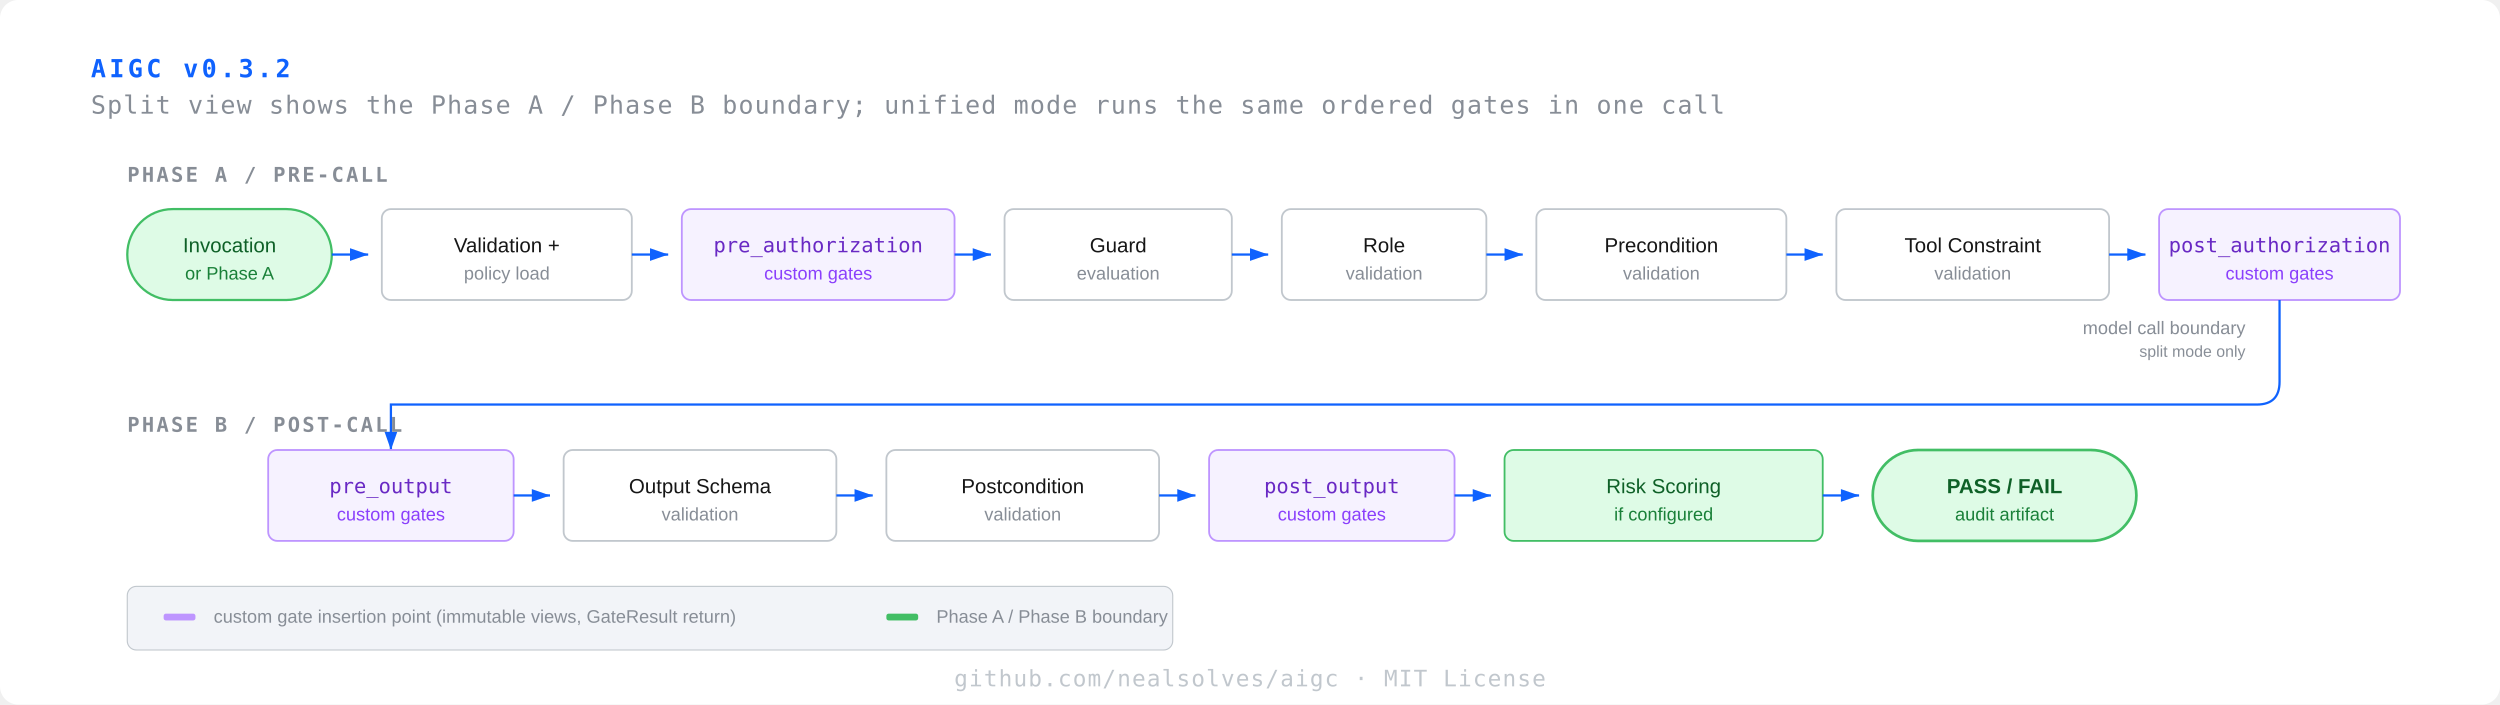
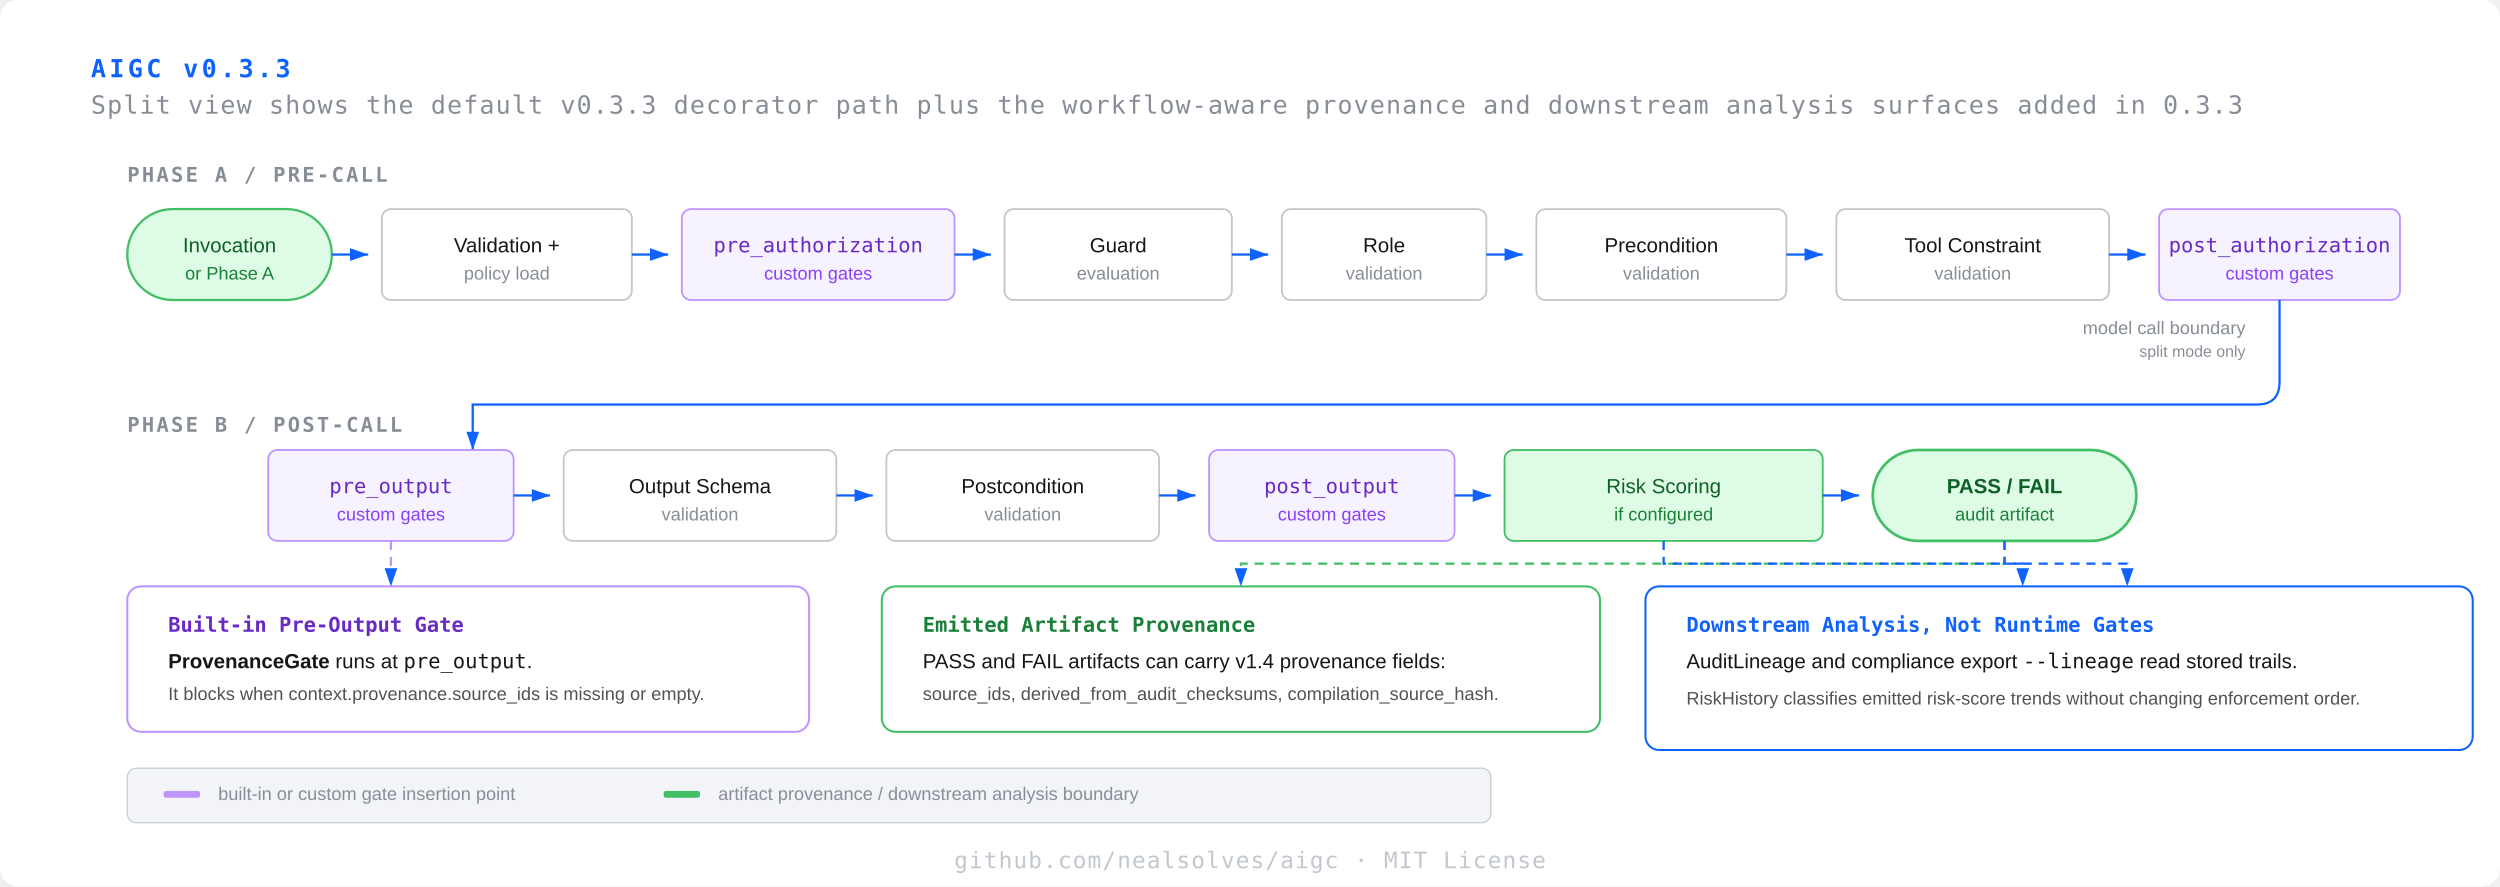
- <svg xmlns="http://www.w3.org/2000/svg" viewBox="0 0 1100 310" font-family="'IBM Plex Sans', Arial, sans-serif">
+ <svg xmlns="http://www.w3.org/2000/svg" viewBox="0 0 1100 390" font-family="'IBM Plex Sans', Arial, sans-serif">
  <defs>
    <marker id="arr" viewBox="0 0 10 7" refX="10" refY="3.5" markerWidth="8" markerHeight="6" orient="auto-start-reverse">
      <path d="M 0 0 L 10 3.5 L 0 7 z" fill="#0f62fe" />
    </marker>
  </defs>
-   <rect width="1100" height="310" fill="#ffffff" rx="8" />
-   <text x="40" y="34" fill="#0f62fe" font-size="11" font-weight="600" letter-spacing="1.5" font-family="'IBM Plex Mono', monospace">AIGC v0.3.2</text>
-   <text x="40" y="50" fill="#878d96" font-size="11" letter-spacing="0.5" font-family="'IBM Plex Mono', monospace">Split view shows the Phase A / Phase B boundary; unified mode runs the same ordered gates in one call</text>
+   <rect width="1100" height="390" fill="#ffffff" rx="8" />
+   <text x="40" y="34" fill="#0f62fe" font-size="11" font-weight="600" letter-spacing="1.5" font-family="'IBM Plex Mono', monospace">AIGC v0.3.3</text>
+   <text x="40" y="50" fill="#878d96" font-size="11" letter-spacing="0.5" font-family="'IBM Plex Mono', monospace">Split view shows the default v0.3.3 decorator path plus the workflow-aware provenance and downstream analysis surfaces added in 0.3.3</text>
  <text x="56" y="80" fill="#878d96" font-size="9" font-weight="600" letter-spacing="1" font-family="'IBM Plex Mono', monospace">PHASE A / PRE-CALL</text>
  <rect x="56" y="92" width="90" height="40" rx="20" fill="#defbe6" stroke="#42be65" stroke-width="1" />
  <text x="101" y="111" fill="#0e6027" font-size="9" text-anchor="middle" font-weight="500">Invocation</text>
  <text x="101" y="123" fill="#198038" font-size="8" text-anchor="middle">or Phase A</text>
  <line x1="146" y1="112" x2="162" y2="112" stroke="#0f62fe" stroke-width="1" marker-end="url(#arr)" />
  <rect x="168" y="92" width="110" height="40" rx="4" fill="#ffffff" stroke="#c1c7cd" stroke-width="0.8" />
  <text x="223" y="111" fill="#161616" font-size="9" text-anchor="middle" font-weight="500">Validation +</text>
  <text x="223" y="123" fill="#878d96" font-size="8" text-anchor="middle">policy load</text>
  <line x1="278" y1="112" x2="294" y2="112" stroke="#0f62fe" stroke-width="1" marker-end="url(#arr)" />
  <rect x="300" y="92" width="120" height="40" rx="4" fill="#f6f2ff" stroke="#be95ff" stroke-width="0.8" />
  <text x="360" y="111" fill="#6929c4" font-size="9" text-anchor="middle" font-weight="500" font-family="'IBM Plex Mono', monospace">pre_authorization</text>
  <text x="360" y="123" fill="#8a3ffc" font-size="8" text-anchor="middle">custom gates</text>
  <line x1="420" y1="112" x2="436" y2="112" stroke="#0f62fe" stroke-width="1" marker-end="url(#arr)" />
  <rect x="442" y="92" width="100" height="40" rx="4" fill="#ffffff" stroke="#c1c7cd" stroke-width="0.8" />
  <text x="492" y="111" fill="#161616" font-size="9" text-anchor="middle" font-weight="500">Guard</text>
  <text x="492" y="123" fill="#878d96" font-size="8" text-anchor="middle">evaluation</text>
  <line x1="542" y1="112" x2="558" y2="112" stroke="#0f62fe" stroke-width="1" marker-end="url(#arr)" />
  <rect x="564" y="92" width="90" height="40" rx="4" fill="#ffffff" stroke="#c1c7cd" stroke-width="0.8" />
  <text x="609" y="111" fill="#161616" font-size="9" text-anchor="middle" font-weight="500">Role</text>
  <text x="609" y="123" fill="#878d96" font-size="8" text-anchor="middle">validation</text>
  <line x1="654" y1="112" x2="670" y2="112" stroke="#0f62fe" stroke-width="1" marker-end="url(#arr)" />
  <rect x="676" y="92" width="110" height="40" rx="4" fill="#ffffff" stroke="#c1c7cd" stroke-width="0.8" />
  <text x="731" y="111" fill="#161616" font-size="9" text-anchor="middle" font-weight="500">Precondition</text>
  <text x="731" y="123" fill="#878d96" font-size="8" text-anchor="middle">validation</text>
  <line x1="786" y1="112" x2="802" y2="112" stroke="#0f62fe" stroke-width="1" marker-end="url(#arr)" />
  <rect x="808" y="92" width="120" height="40" rx="4" fill="#ffffff" stroke="#c1c7cd" stroke-width="0.8" />
  <text x="868" y="111" fill="#161616" font-size="9" text-anchor="middle" font-weight="500">Tool Constraint</text>
  <text x="868" y="123" fill="#878d96" font-size="8" text-anchor="middle">validation</text>
  <line x1="928" y1="112" x2="944" y2="112" stroke="#0f62fe" stroke-width="1" marker-end="url(#arr)" />
  <rect x="950" y="92" width="106" height="40" rx="4" fill="#f6f2ff" stroke="#be95ff" stroke-width="0.8" />
  <text x="1003" y="111" fill="#6929c4" font-size="9" text-anchor="middle" font-weight="500" font-family="'IBM Plex Mono', monospace">post_authorization</text>
  <text x="1003" y="123" fill="#8a3ffc" font-size="8" text-anchor="middle">custom gates</text>
-   <path d="M 1003 132 L 1003 168 Q 1003 178 993 178 L 172 178 L 172 198" fill="none" stroke="#0f62fe" stroke-width="1" marker-end="url(#arr)" />
+   <path d="M 1003 132 L 1003 168 Q 1003 178 993 178 L 208 178 L 208 198" fill="none" stroke="#0f62fe" stroke-width="1" marker-end="url(#arr)" />
  <text x="56" y="190" fill="#878d96" font-size="9" font-weight="600" letter-spacing="1" font-family="'IBM Plex Mono', monospace">PHASE B / POST-CALL</text>
  <text x="988" y="147" fill="#878d96" font-size="8" text-anchor="end">model call boundary</text>
  <text x="988" y="157" fill="#878d96" font-size="7" text-anchor="end">split mode only</text>
  <rect x="118" y="198" width="108" height="40" rx="4" fill="#f6f2ff" stroke="#be95ff" stroke-width="0.8" />
  <text x="172" y="217" fill="#6929c4" font-size="9" text-anchor="middle" font-weight="500" font-family="'IBM Plex Mono', monospace">pre_output</text>
  <text x="172" y="229" fill="#8a3ffc" font-size="8" text-anchor="middle">custom gates</text>
  <line x1="226" y1="218" x2="242" y2="218" stroke="#0f62fe" stroke-width="1" marker-end="url(#arr)" />
  <rect x="248" y="198" width="120" height="40" rx="4" fill="#ffffff" stroke="#c1c7cd" stroke-width="0.8" />
  <text x="308" y="217" fill="#161616" font-size="9" text-anchor="middle" font-weight="500">Output Schema</text>
  <text x="308" y="229" fill="#878d96" font-size="8" text-anchor="middle">validation</text>
  <line x1="368" y1="218" x2="384" y2="218" stroke="#0f62fe" stroke-width="1" marker-end="url(#arr)" />
  <rect x="390" y="198" width="120" height="40" rx="4" fill="#ffffff" stroke="#c1c7cd" stroke-width="0.8" />
  <text x="450" y="217" fill="#161616" font-size="9" text-anchor="middle" font-weight="500">Postcondition</text>
  <text x="450" y="229" fill="#878d96" font-size="8" text-anchor="middle">validation</text>
  <line x1="510" y1="218" x2="526" y2="218" stroke="#0f62fe" stroke-width="1" marker-end="url(#arr)" />
  <rect x="532" y="198" width="108" height="40" rx="4" fill="#f6f2ff" stroke="#be95ff" stroke-width="0.8" />
  <text x="586" y="217" fill="#6929c4" font-size="9" text-anchor="middle" font-weight="500" font-family="'IBM Plex Mono', monospace">post_output</text>
  <text x="586" y="229" fill="#8a3ffc" font-size="8" text-anchor="middle">custom gates</text>
  <line x1="640" y1="218" x2="656" y2="218" stroke="#0f62fe" stroke-width="1" marker-end="url(#arr)" />
  <rect x="662" y="198" width="140" height="40" rx="4" fill="#defbe6" stroke="#42be65" stroke-width="0.8" />
  <text x="732" y="217" fill="#0e6027" font-size="9" text-anchor="middle" font-weight="500">Risk Scoring</text>
  <text x="732" y="229" fill="#198038" font-size="8" text-anchor="middle">if configured</text>
  <line x1="802" y1="218" x2="818" y2="218" stroke="#0f62fe" stroke-width="1" marker-end="url(#arr)" />
  <rect x="824" y="198" width="116" height="40" rx="20" fill="#defbe6" stroke="#42be65" stroke-width="1.2" />
  <text x="882" y="217" fill="#0e6027" font-size="9" text-anchor="middle" font-weight="600">PASS / FAIL</text>
  <text x="882" y="229" fill="#198038" font-size="8" text-anchor="middle">audit artifact</text>
-   <rect x="56" y="258" width="460" height="28" rx="4" fill="#f2f4f8" stroke="#c1c7cd" stroke-width="0.5" />
-   <rect x="72" y="270" width="14" height="3" rx="1" fill="#be95ff" />
-   <text x="94" y="274" fill="#878d96" font-size="8">custom gate insertion point (immutable views, GateResult return)</text>
-   <rect x="390" y="270" width="14" height="3" rx="1" fill="#42be65" />
-   <text x="412" y="274" fill="#878d96" font-size="8">Phase A / Phase B boundary</text>
-   <text x="550" y="302" fill="#c1c7cd" font-size="10" text-anchor="middle" letter-spacing="0.5" font-family="'IBM Plex Mono', monospace">github.com/nealsolves/aigc · MIT License</text>
+   <rect x="56" y="258" width="300" height="64" rx="6" fill="#ffffff" stroke="#be95ff" stroke-width="0.9" />
+   <text x="74" y="278" fill="#6929c4" font-size="9" font-weight="600" font-family="'IBM Plex Mono', monospace">Built-in Pre-Output Gate</text>
+   <text x="74" y="294" fill="#161616" font-size="9">
+     <tspan font-weight="600">ProvenanceGate</tspan> runs at <tspan font-family="'IBM Plex Mono', monospace">pre_output</tspan>.</text>
+   <text x="74" y="308" fill="#525252" font-size="8">It blocks when context.provenance.source_ids is missing or empty.</text>
+   <line x1="172" y1="238" x2="172" y2="258" stroke="#be95ff" stroke-width="1" stroke-dasharray="4 3" marker-end="url(#arr)" />
+   <rect x="388" y="258" width="316" height="64" rx="6" fill="#ffffff" stroke="#42be65" stroke-width="0.9" />
+   <text x="406" y="278" fill="#198038" font-size="9" font-weight="600" font-family="'IBM Plex Mono', monospace">Emitted Artifact Provenance</text>
+   <text x="406" y="294" fill="#161616" font-size="9">PASS and FAIL artifacts can carry v1.4 provenance fields:</text>
+   <text x="406" y="308" fill="#525252" font-size="8">source_ids, derived_from_audit_checksums, compilation_source_hash.</text>
+   <polyline points="882,238 882,248 546,248 546,258" fill="none" stroke="#42be65" stroke-width="1" stroke-dasharray="4 3" marker-end="url(#arr)" />
+   <rect x="724" y="258" width="364" height="72" rx="6" fill="#ffffff" stroke="#0f62fe" stroke-width="0.9" />
+   <text x="742" y="278" fill="#0f62fe" font-size="9" font-weight="600" font-family="'IBM Plex Mono', monospace">Downstream Analysis, Not Runtime Gates</text>
+   <text x="742" y="294" fill="#161616" font-size="9">AuditLineage and compliance export <tspan font-family="'IBM Plex Mono', monospace">--lineage</tspan> read stored trails.</text>
+   <text x="742" y="310" fill="#525252" font-size="8">RiskHistory classifies emitted risk-score trends without changing enforcement order.</text>
+   <polyline points="882,238 882,248 890,248 890,258" fill="none" stroke="#0f62fe" stroke-width="1" stroke-dasharray="4 3" marker-end="url(#arr)" />
+   <polyline points="732,238 732,248 936,248 936,258" fill="none" stroke="#0f62fe" stroke-width="1" stroke-dasharray="4 3" marker-end="url(#arr)" />
+   <rect x="56" y="338" width="600" height="24" rx="4" fill="#f2f4f8" stroke="#c1c7cd" stroke-width="0.5" />
+   <rect x="72" y="348" width="16" height="3" rx="1" fill="#be95ff" />
+   <text x="96" y="352" fill="#878d96" font-size="8">built-in or custom gate insertion point</text>
+   <rect x="292" y="348" width="16" height="3" rx="1" fill="#42be65" />
+   <text x="316" y="352" fill="#878d96" font-size="8">artifact provenance / downstream analysis boundary</text>
+   <text x="550" y="382" fill="#c1c7cd" font-size="10" text-anchor="middle" letter-spacing="0.5" font-family="'IBM Plex Mono', monospace">github.com/nealsolves/aigc · MIT License</text>
</svg>
